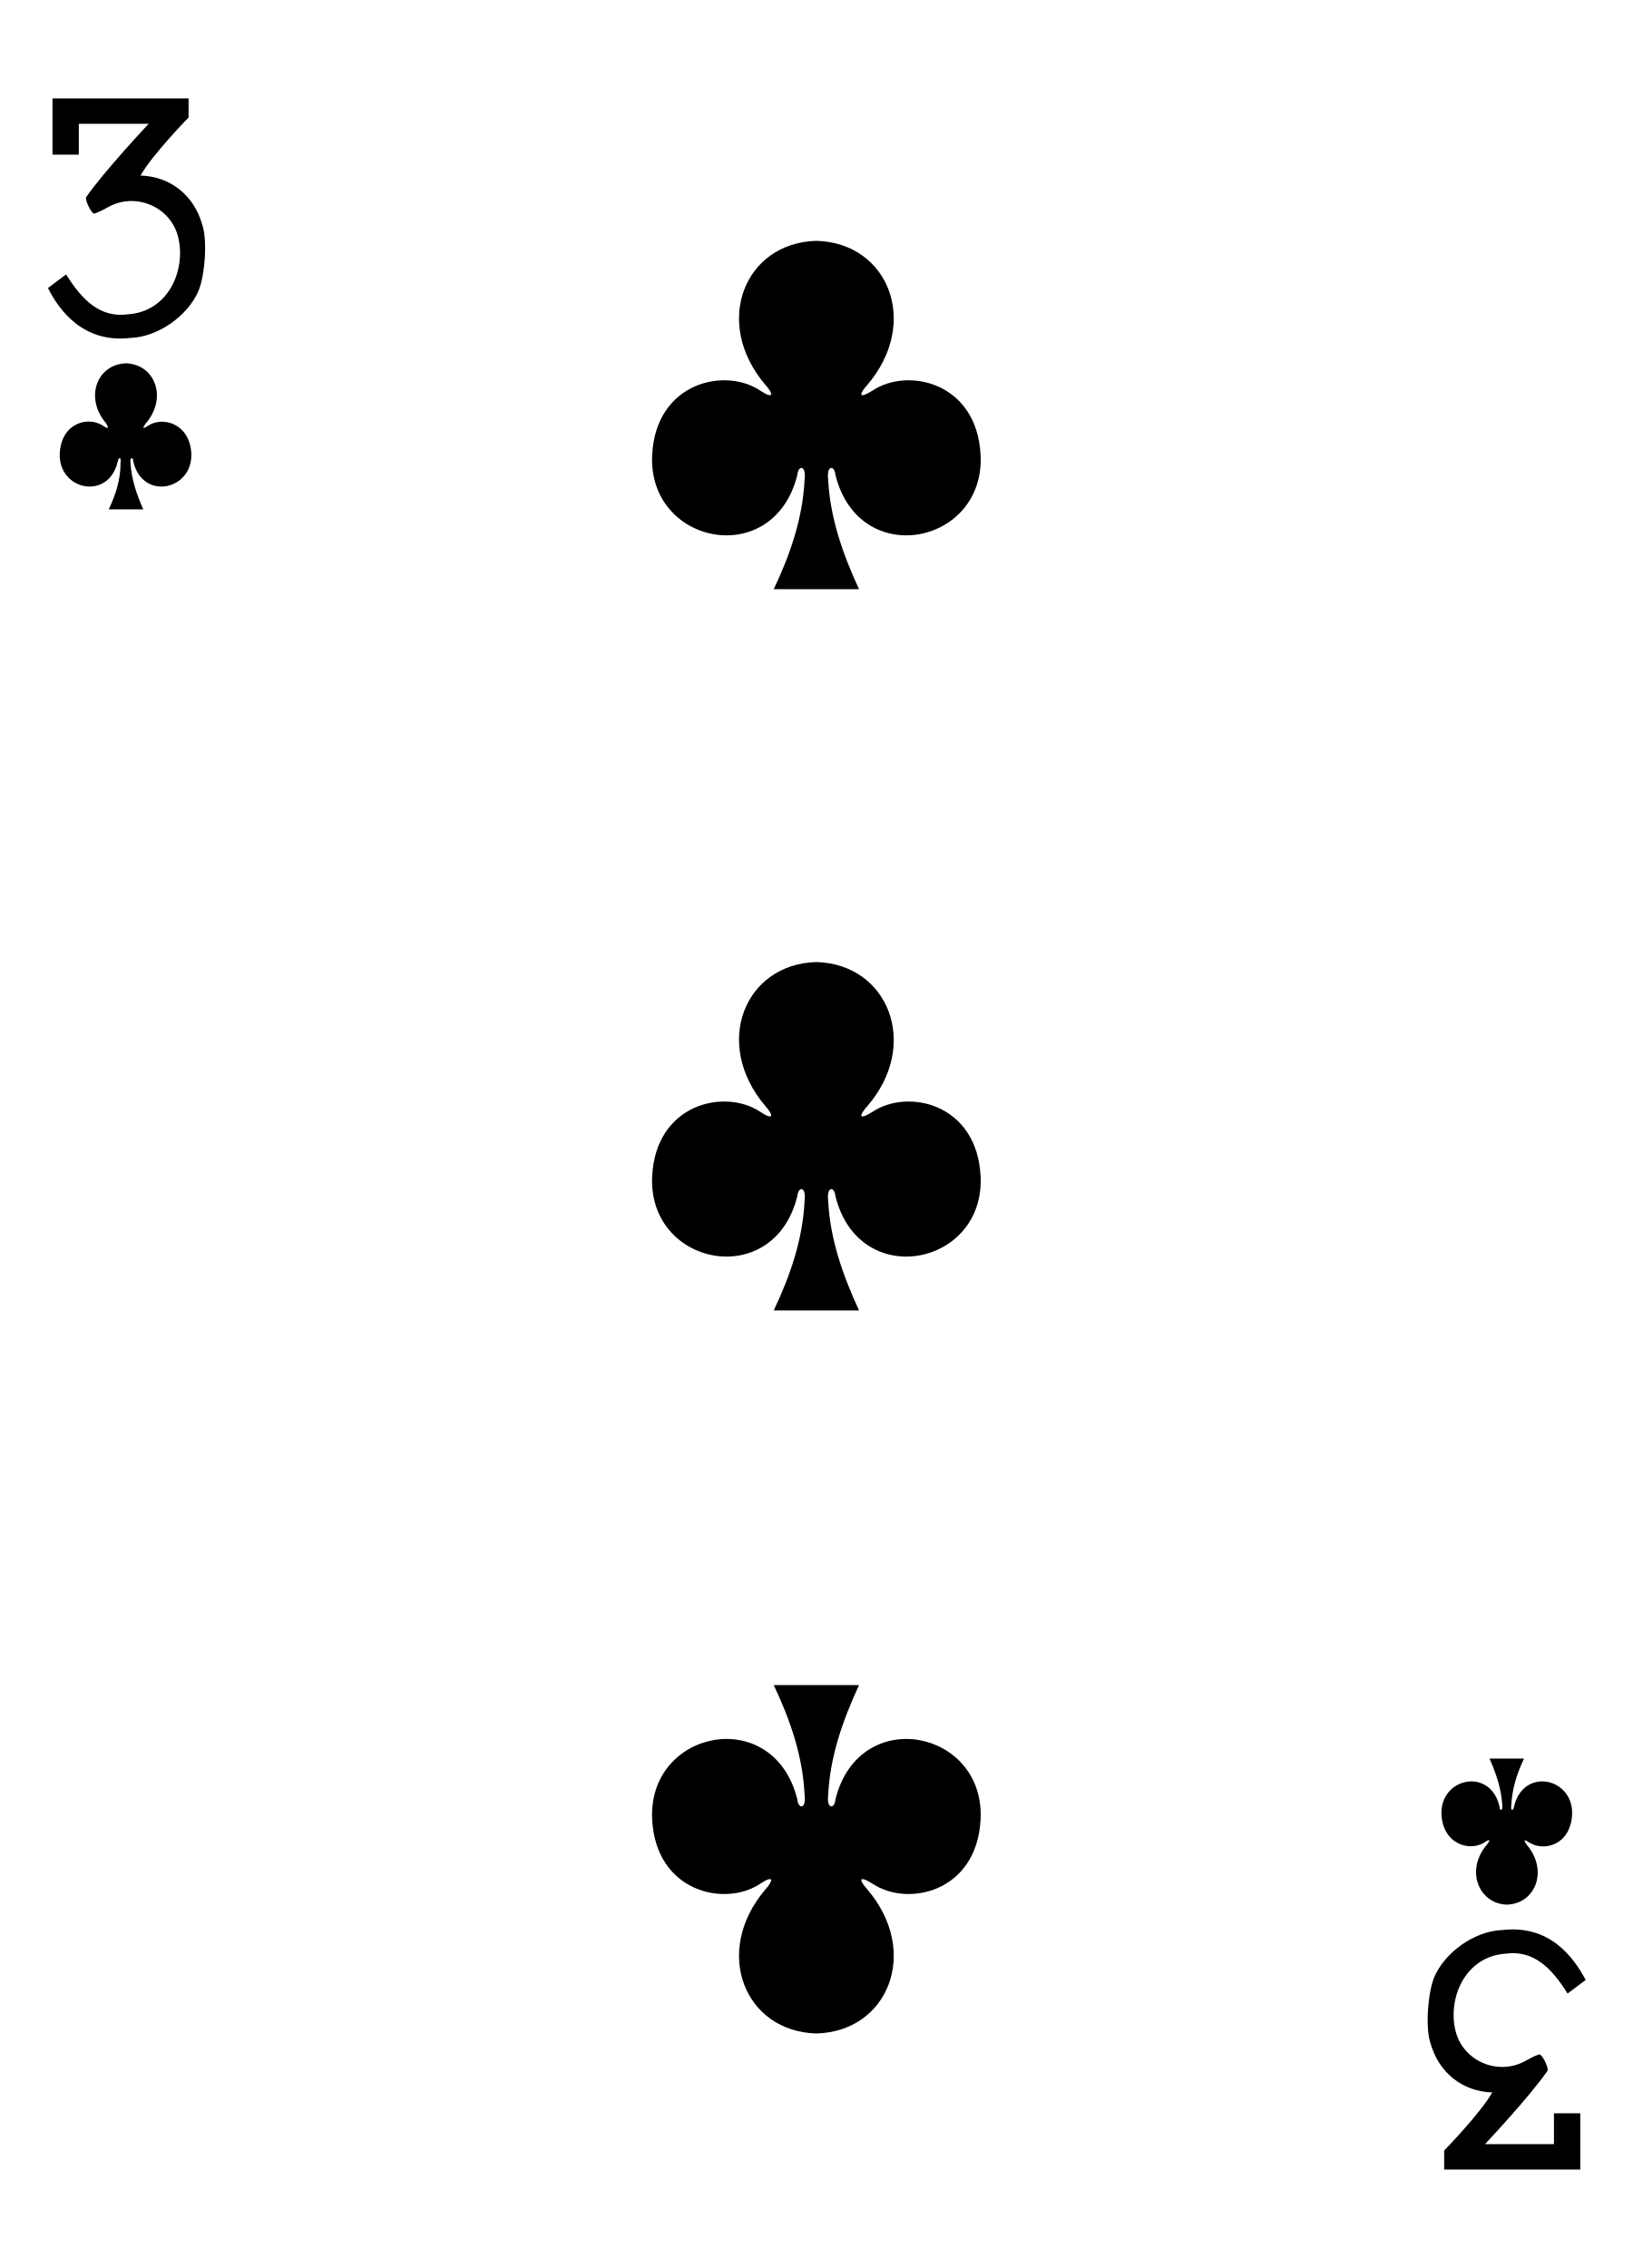
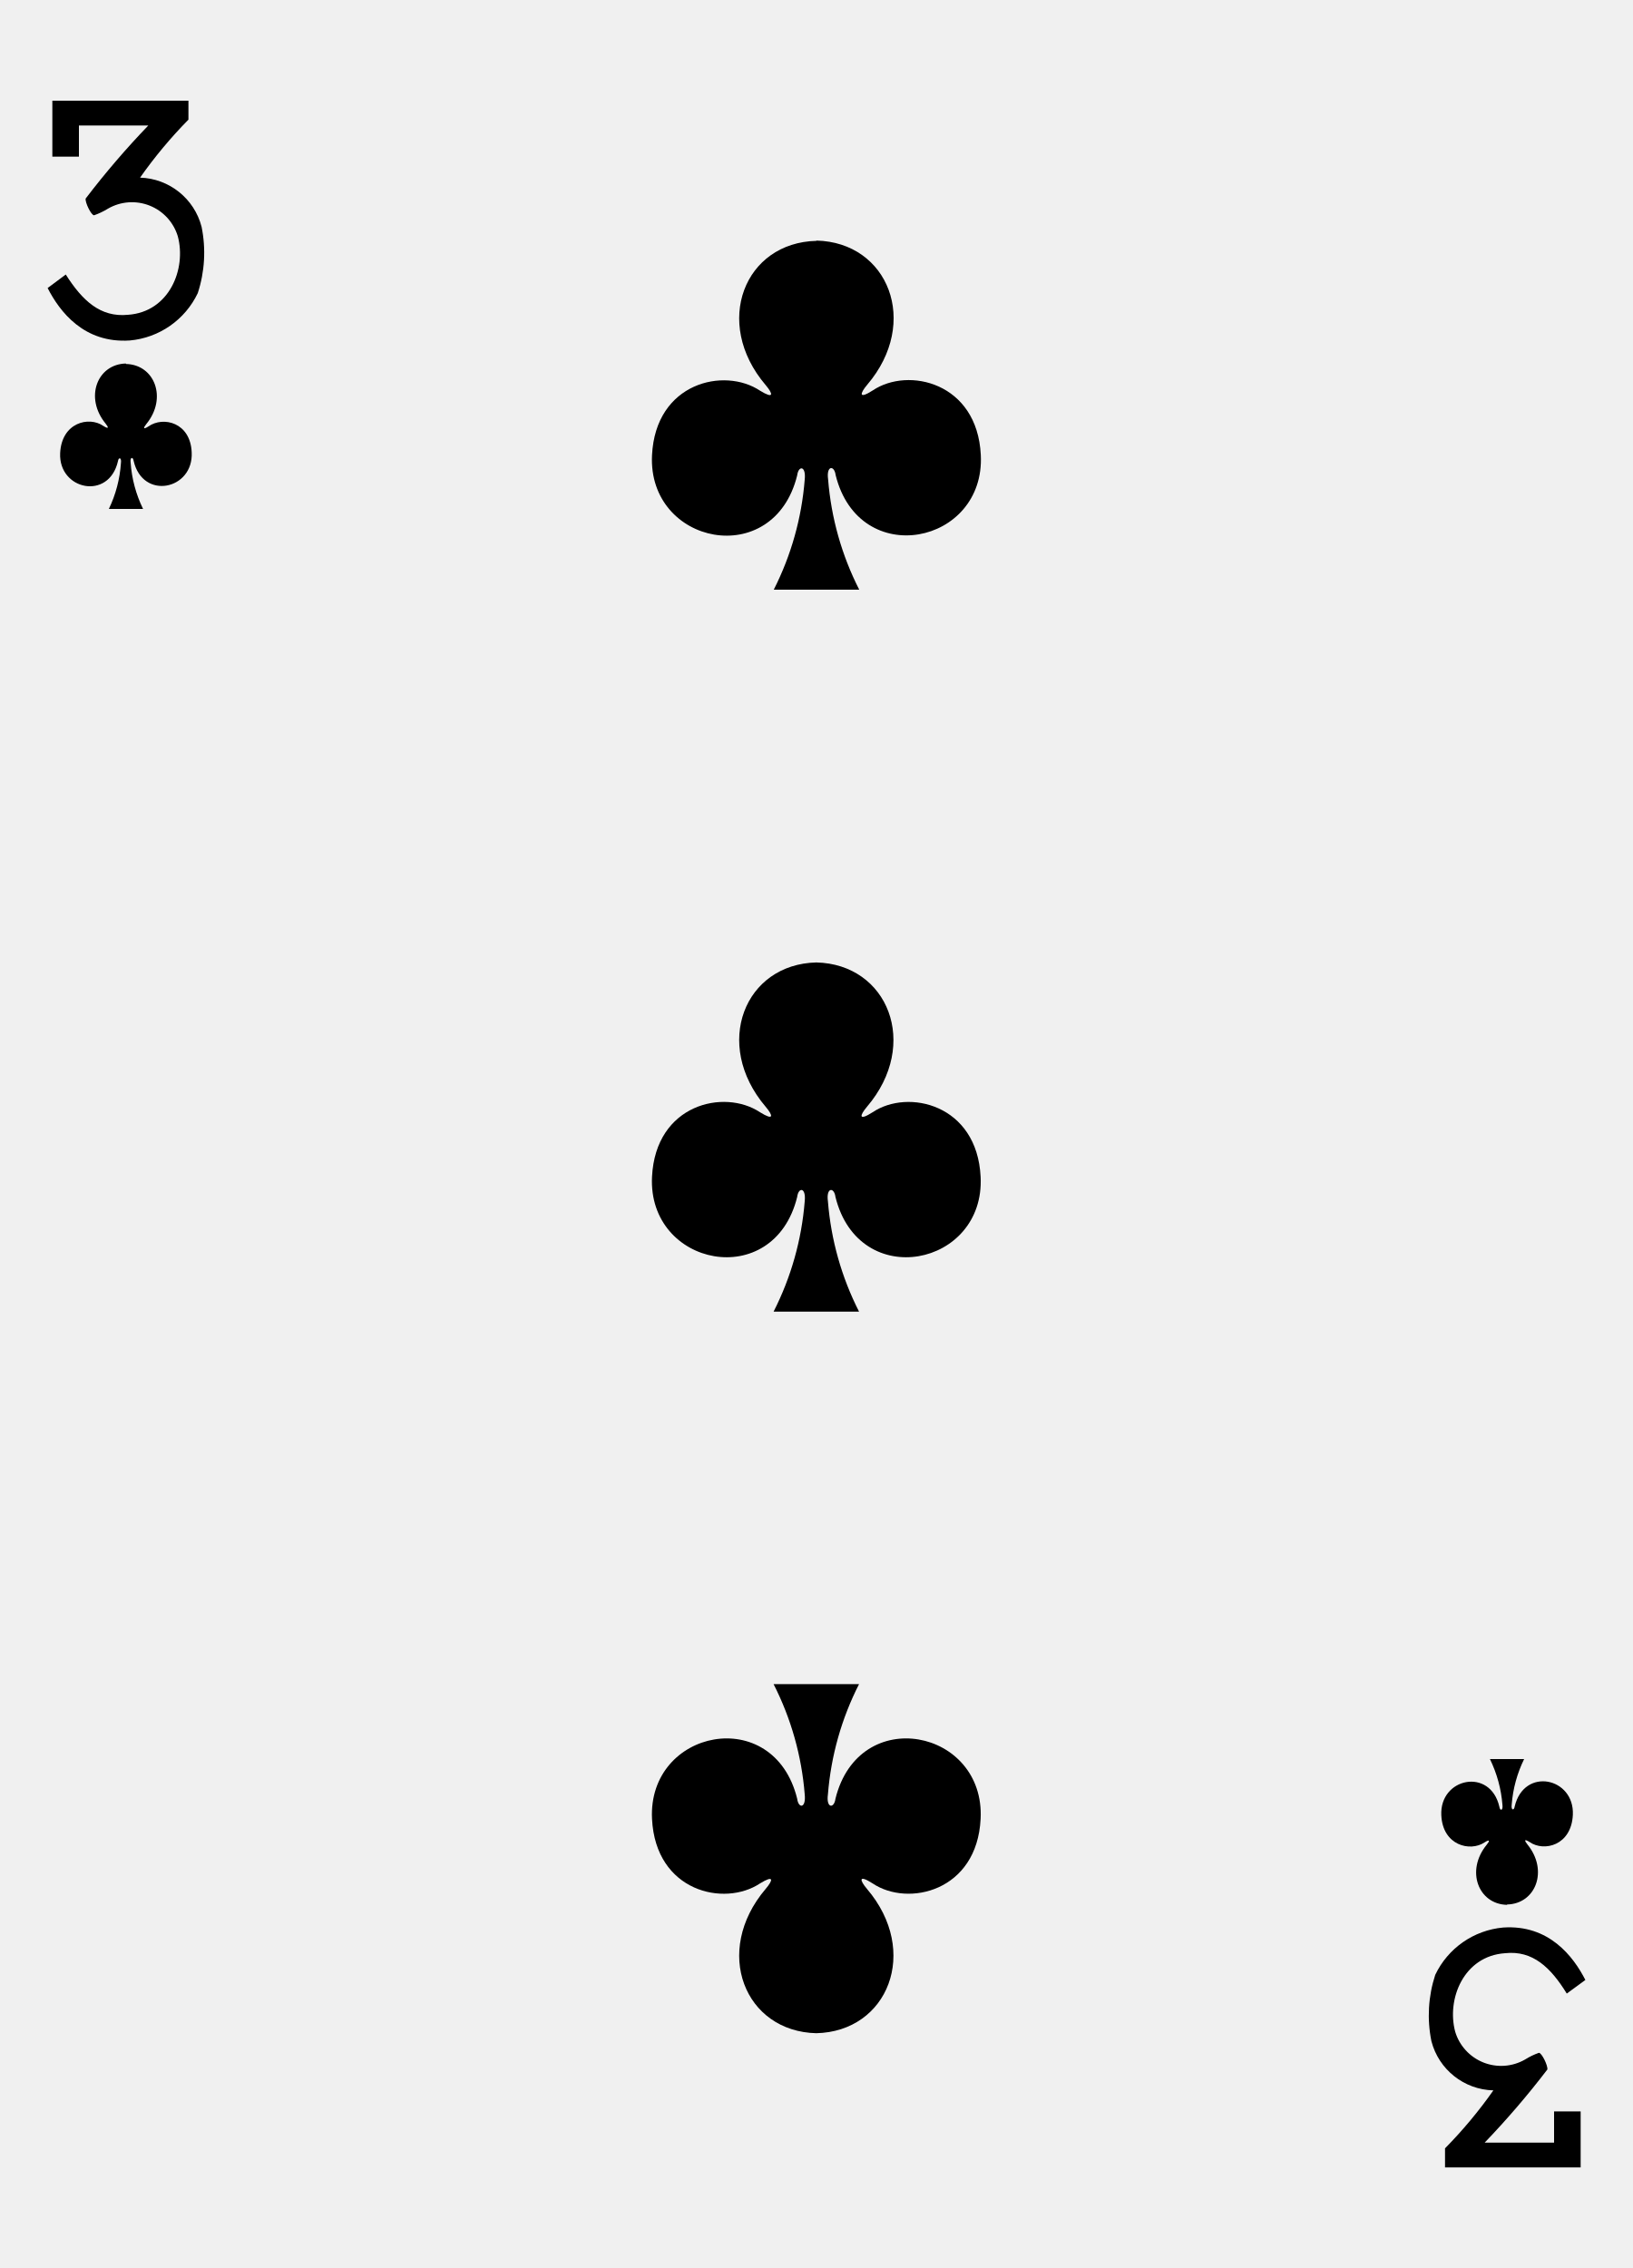
- <svg xmlns="http://www.w3.org/2000/svg" version="1.1" x="0px" y="0px" viewBox="0 0 180 250" style="enable-background:new 0 0 180 250;" xml:space="preserve">
-   <style type="text/css">
- 	.st0{fill:#FFFFFF;}
- 	.st1{fill:#E2CF00;}
- 	.st2{fill:#131F67;}
- 	.st3{fill:#D40000;}
- 	.st4{fill:#100F08;}
- </style>
-   <g id="white-background">
-     <rect class="st0" width="180" height="250" />
-   </g>
-   <g id="Layer_1">
-     <g id="g5431_2_" transform="translate(3.986888,-5.552494)">
-       <path id="path147-0-8-1-6-7-2-5-9-2_2_" d="M86,32.1c-7.9,0.2-11.5,9-5.6,15.9c0.9,1,0.9,1.6-0.6,0.6c-3.9-2.6-11.5-0.9-11.9,7.1    c-0.5,9.9,13.4,12.7,16,2.2c0.1-1.1,1-1.1,0.8,0.5c-0.2,4.3-1.6,8.3-3.4,12.1c3.1,0,6.6,0,9.4,0c-1.8-3.9-3.2-7.9-3.4-12.1    c-0.2-1.6,0.7-1.6,0.8-0.5c2.6,10.5,16.5,7.7,16-2.2c-0.4-8-8-9.7-11.9-7.1c-1.6,1-1.5,0.4-0.6-0.6C97.5,41.1,93.9,32.3,86,32.1    C86,32.1,86,32.1,86,32.1L86,32.1z" />
-       <path id="path147-0-8-1-6-1-4-3-4-3_2_" d="M86,229.7c-7.9-0.2-11.5-9-5.6-15.9c0.9-1,0.9-1.6-0.6-0.6c-3.9,2.6-11.5,0.9-11.9-7.1    c-0.5-9.9,13.4-12.7,16-2.2c0.1,1.1,1,1.1,0.8-0.5c-0.2-4.3-1.6-8.3-3.4-12.1c3.1,0,6.6,0,9.4,0c-1.8,3.9-3.2,7.9-3.4,12.1    c-0.2,1.6,0.7,1.6,0.8,0.5c2.6-10.5,16.5-7.7,16,2.2c-0.4,8-8,9.7-11.9,7.1c-1.6-1-1.5-0.4-0.6,0.6    C97.5,220.7,93.9,229.5,86,229.7C86,229.7,86,229.7,86,229.7L86,229.7z" />
-       <path id="path147-0-8-1-6-1-1-0-4-8-8_2_" d="M86,111.6c-7.9,0.2-11.5,9-5.6,15.9c0.9,1,0.9,1.6-0.6,0.6    c-3.9-2.6-11.5-0.9-11.9,7.1c-0.5,9.9,13.4,12.7,16,2.2c0.1-1.1,1-1.1,0.8,0.5c-0.2,4.3-1.6,8.3-3.4,12.1c3.1,0,6.6,0,9.4,0    c-1.8-3.9-3.2-7.9-3.4-12.1c-0.2-1.6,0.7-1.6,0.8-0.5c2.6,10.5,16.5,7.7,16-2.2c-0.4-8-8-9.7-11.9-7.1c-1.6,1-1.5,0.4-0.6-0.6    C97.5,120.7,93.9,111.8,86,111.6C86,111.6,86,111.6,86,111.6L86,111.6z" />
-       <path id="path147-6-9-8-7-0-5-5-1-4_2_" d="M162.1,215.5c3.2-0.1,4.6-3.8,2.2-6.6c-0.3-0.4-0.4-0.7,0.2-0.3c1.6,1.1,4.6,0.4,4.8-3    c0.2-4.1-5.4-5.3-6.4-0.9c-0.1,0.5-0.4,0.5-0.3-0.2c0.1-1.8,0.6-3.4,1.4-5.1c-1.3,0-2.5,0-3.8,0c0.7,1.6,1.3,3.3,1.4,5.1    c0.1,0.7-0.3,0.7-0.3,0.2c-1-4.4-6.6-3.2-6.4,0.9c0.2,3.3,3.2,4.1,4.8,3c0.6-0.4,0.6-0.2,0.2,0.3    C157.5,211.7,159,215.4,162.1,215.5C162.1,215.5,162.1,215.5,162.1,215.5L162.1,215.5z" />
-       <path id="path147-6-9-8-7-4-5-8-2-3_2_" d="M9.9,45.6c-3.2,0.1-4.6,3.8-2.2,6.6C8,52.7,8,52.9,7.4,52.5c-1.6-1.1-4.6-0.4-4.8,3    c-0.2,4.1,5.4,5.3,6.4,0.9c0.1-0.5,0.4-0.5,0.3,0.2C9.3,58.4,8.8,60,8,61.7c1.3,0,2.5,0,3.8,0c-0.7-1.6-1.3-3.3-1.4-5.1    c-0.1-0.7,0.3-0.7,0.3-0.2c1,4.4,6.6,3.2,6.4-0.9c-0.2-3.3-3.2-4.1-4.8-3c-0.6,0.4-0.6,0.2-0.2-0.3C14.5,49.4,13.1,45.7,9.9,45.6    C9.9,45.6,9.9,45.6,9.9,45.6L9.9,45.6z" />
-       <path id="path17-9-7-6-4_2_" d="M1.3,37.3l2-1.5c1.8,2.9,3.8,4.8,6.8,4.4c4.6-0.3,6.5-5.1,5.5-8.7c-0.9-3.2-4.7-4.8-7.7-3.1    c-0.7,0.4-1.4,0.7-1.5,0.7c-0.3,0-1-1.4-0.9-1.8c2-2.9,6.9-8.1,6.9-8.1H4.7v3.4H1.8v-6.2h15v2.1c0,0-4,4.1-5.3,6.4    c3.3,0.1,5.9,2.2,6.8,5.4c0.6,1.7,0.3,5.6-0.4,7.3c-1.2,2.8-4.5,5.1-7.5,5.2C5.3,43.4,2.6,39.9,1.3,37.3L1.3,37.3L1.3,37.3z" />
-       <path id="path17-5-0-1-5-7_2_" d="M170.8,223.8l-2,1.5c-1.8-2.9-3.8-4.8-6.8-4.4c-4.6,0.3-6.5,5.1-5.5,8.7    c0.9,3.2,4.7,4.8,7.7,3.1c0.7-0.4,1.4-0.7,1.5-0.7c0.3,0,1,1.4,0.9,1.8c-2,2.9-6.9,8.1-6.9,8.1h7.6v-3.4h2.9v6.2h-15v-2.1    c0,0,4-4.1,5.3-6.4c-3.3-0.1-5.9-2.2-6.8-5.4c-0.6-1.7-0.3-5.6,0.4-7.3c1.2-2.8,4.5-5.1,7.5-5.2    C166.8,217.7,169.4,221.2,170.8,223.8L170.8,223.8L170.8,223.8z" />
-     </g>
+ <svg xmlns="http://www.w3.org/2000/svg" id="Layer_1" data-name="Layer 1" viewBox="0 0 180 250">
+   <g id="g5431">
+     <path id="path147-0-8-1-6-7-2-5-9-2" d="M90,26.55c-7.92.17-11.47,9-5.61,15.89.85,1,.94,1.58-.62.62-3.94-2.62-11.51-.9-11.9,7.12-.48,9.87,13.41,12.72,16,2.22.14-1.11,1-1.09.83.48A32.46,32.46,0,0,1,85.29,65h9.42a32.46,32.46,0,0,1-3.43-12.15c-.22-1.57.69-1.59.83-.48,2.6,10.5,16.5,7.65,16-2.22-.39-8-8-9.74-11.9-7.12-1.56,1-1.47.39-.62-.62,5.86-6.87,2.31-15.72-5.61-15.89h0Z" />
+     <path id="path147-0-8-1-6-1-4-3-4-3" d="M90,224.12c-7.92-.17-11.47-9-5.61-15.9.85-1,.94-1.57-.62-.61-3.94,2.62-11.51.9-11.9-7.12-.48-9.87,13.41-12.72,16-2.22.14,1.11,1,1.09.83-.49a32.41,32.41,0,0,0-3.43-12.14h9.42a32.41,32.41,0,0,0-3.43,12.14c-.22,1.58.69,1.6.83.49,2.6-10.5,16.5-7.65,16,2.22-.39,8-8,9.74-11.9,7.12-1.56-1-1.47-.39-.62.61,5.86,6.88,2.31,15.73-5.61,15.9h0Z" />
+     <path id="path147-0-8-1-6-1-1-0-4-8-8" d="M90,106.09c-7.92.17-11.47,9-5.61,15.9.85,1,.94,1.58-.62.61-3.94-2.62-11.51-.9-11.9,7.12-.48,9.87,13.41,12.72,16,2.22.14-1.11,1-1.08.83.49a32.46,32.46,0,0,1-3.43,12.15h9.42a32.46,32.46,0,0,1-3.43-12.15c-.22-1.57.69-1.6.83-.49,2.6,10.5,16.5,7.65,16-2.22-.39-8-8-9.74-11.9-7.12-1.56,1-1.47.39-.62-.61,5.86-6.88,2.31-15.73-5.61-15.9h0Z" />
+     <path id="path147-6-9-8-7-0-5-5-1-4" d="M166.12,209.93c3.17-.07,4.58-3.76,2.24-6.62-.34-.42-.38-.66.25-.26,1.58,1.1,4.6.38,4.76-3,.19-4.12-5.37-5.3-6.41-.93-.06.47-.42.46-.33-.2A13.81,13.81,0,0,1,168,193.9h-3.77a14,14,0,0,1,1.38,5.06c.08.66-.28.67-.34.2-1-4.37-6.6-3.19-6.4.93.15,3.34,3.18,4.06,4.76,3,.62-.4.59-.16.24.26-2.34,2.86-.92,6.55,2.25,6.62Z" />
+     <path id="path147-6-9-8-7-4-5-8-2-3" d="M13.88,40.07c-3.17.07-4.59,3.76-2.24,6.62.34.42.38.66-.25.26-1.58-1.1-4.6-.38-4.76,3C6.44,54,12,55.21,13,50.84c.06-.46.42-.45.33.2A13.81,13.81,0,0,1,12,56.1h3.77A13.81,13.81,0,0,1,14.4,51c-.09-.65.27-.66.33-.2,1,4.37,6.6,3.19,6.4-.93C21,46.57,18,45.85,16.37,47c-.62.4-.58.16-.24-.26,2.34-2.86.92-6.55-2.25-6.62Z" />
+     <path id="path17-9-7-6-4" d="M5.25,31.75l2-1.49C9.07,33.13,11.06,35,14.1,34.7c4.57-.31,6.46-5.06,5.5-8.65A5.28,5.28,0,0,0,11.9,23a7.82,7.82,0,0,1-1.53.73c-.32,0-1-1.41-.93-1.84a92.53,92.53,0,0,1,6.91-8.06H8.7v3.44H5.77V11.1h15v2.09a50.4,50.4,0,0,0-5.33,6.39A7.24,7.24,0,0,1,22.22,25a14.32,14.32,0,0,1-.42,7.31,9.21,9.21,0,0,1-7.49,5.22c-5.05.34-7.73-3.18-9.06-5.78Z" />
+     <path id="path17-5-0-1-5-7" d="M174.75,218.25l-2.05,1.5c-1.77-2.88-3.76-4.78-6.8-4.45-4.57.31-6.46,5.06-5.5,8.65a5.29,5.29,0,0,0,7.7,3.07,7.5,7.5,0,0,1,1.53-.74c.31,0,1,1.41.93,1.84a94.39,94.39,0,0,1-6.91,8.06h7.65v-3.44h2.93v6.17H159.28v-2.1a50.4,50.4,0,0,0,5.33-6.39,7.24,7.24,0,0,1-6.83-5.42,14.32,14.32,0,0,1,.42-7.31,9.21,9.21,0,0,1,7.49-5.22c5.05-.34,7.73,3.18,9.06,5.78Z" />
  </g>
</svg>
